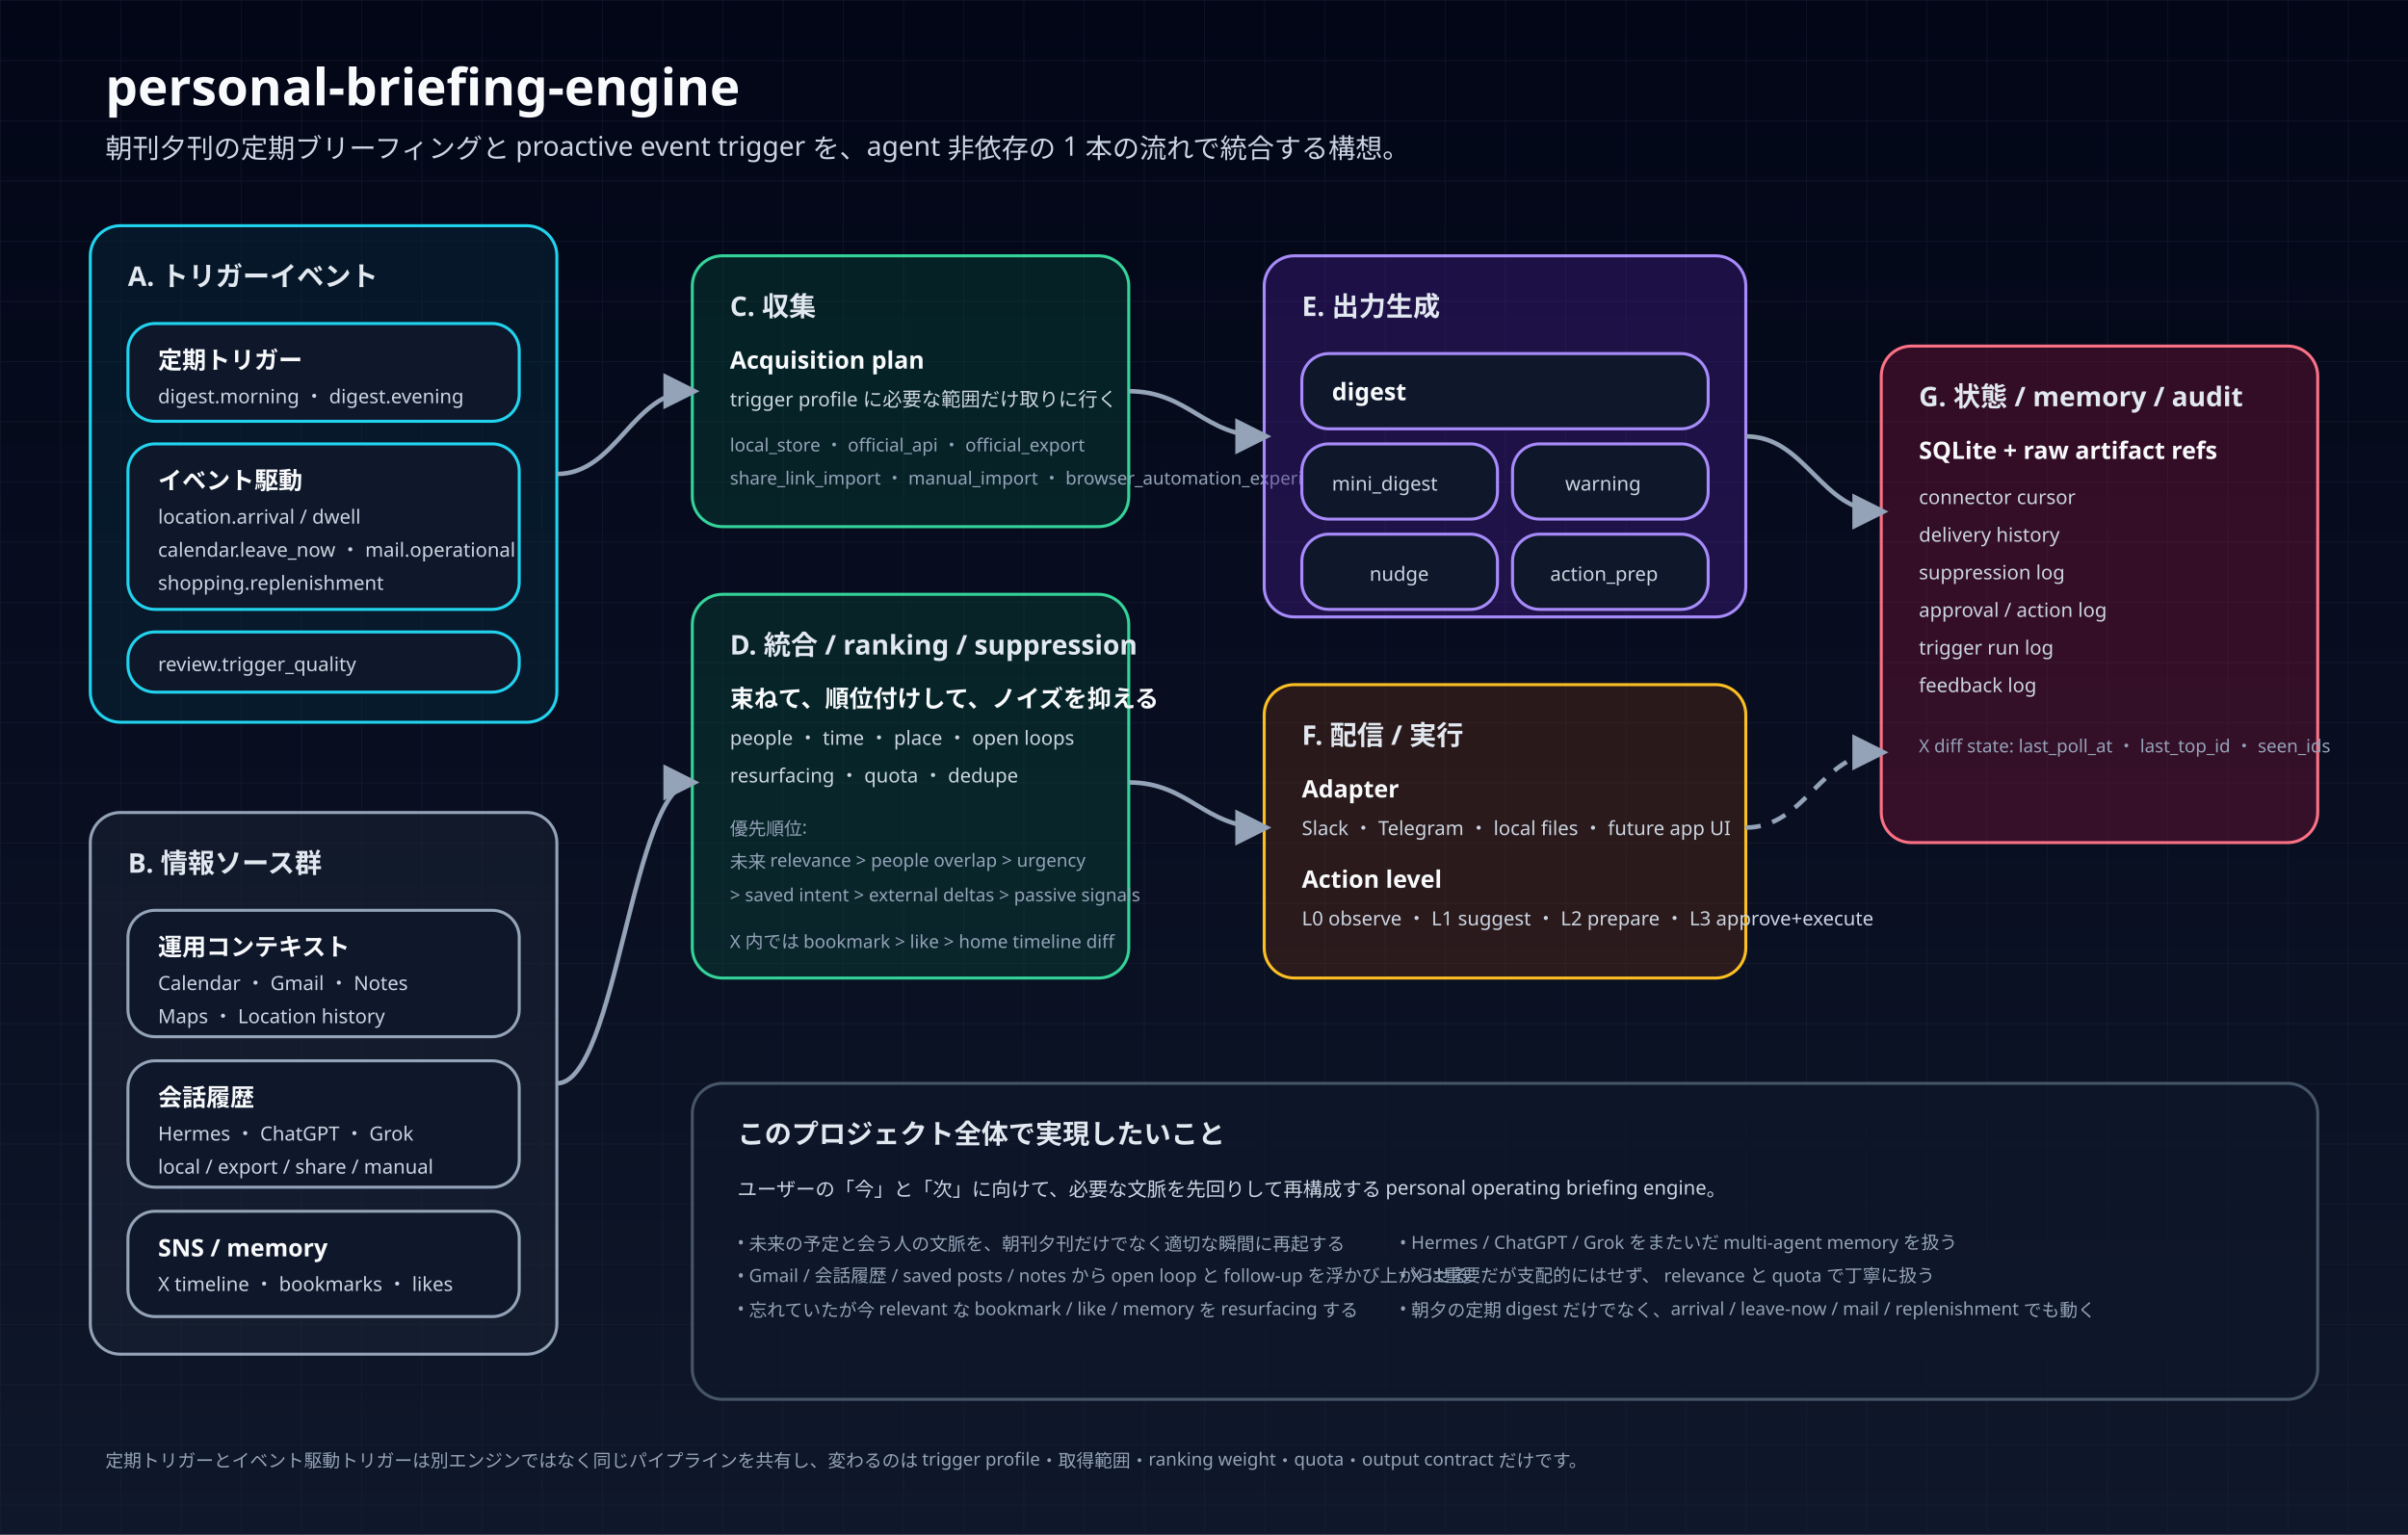
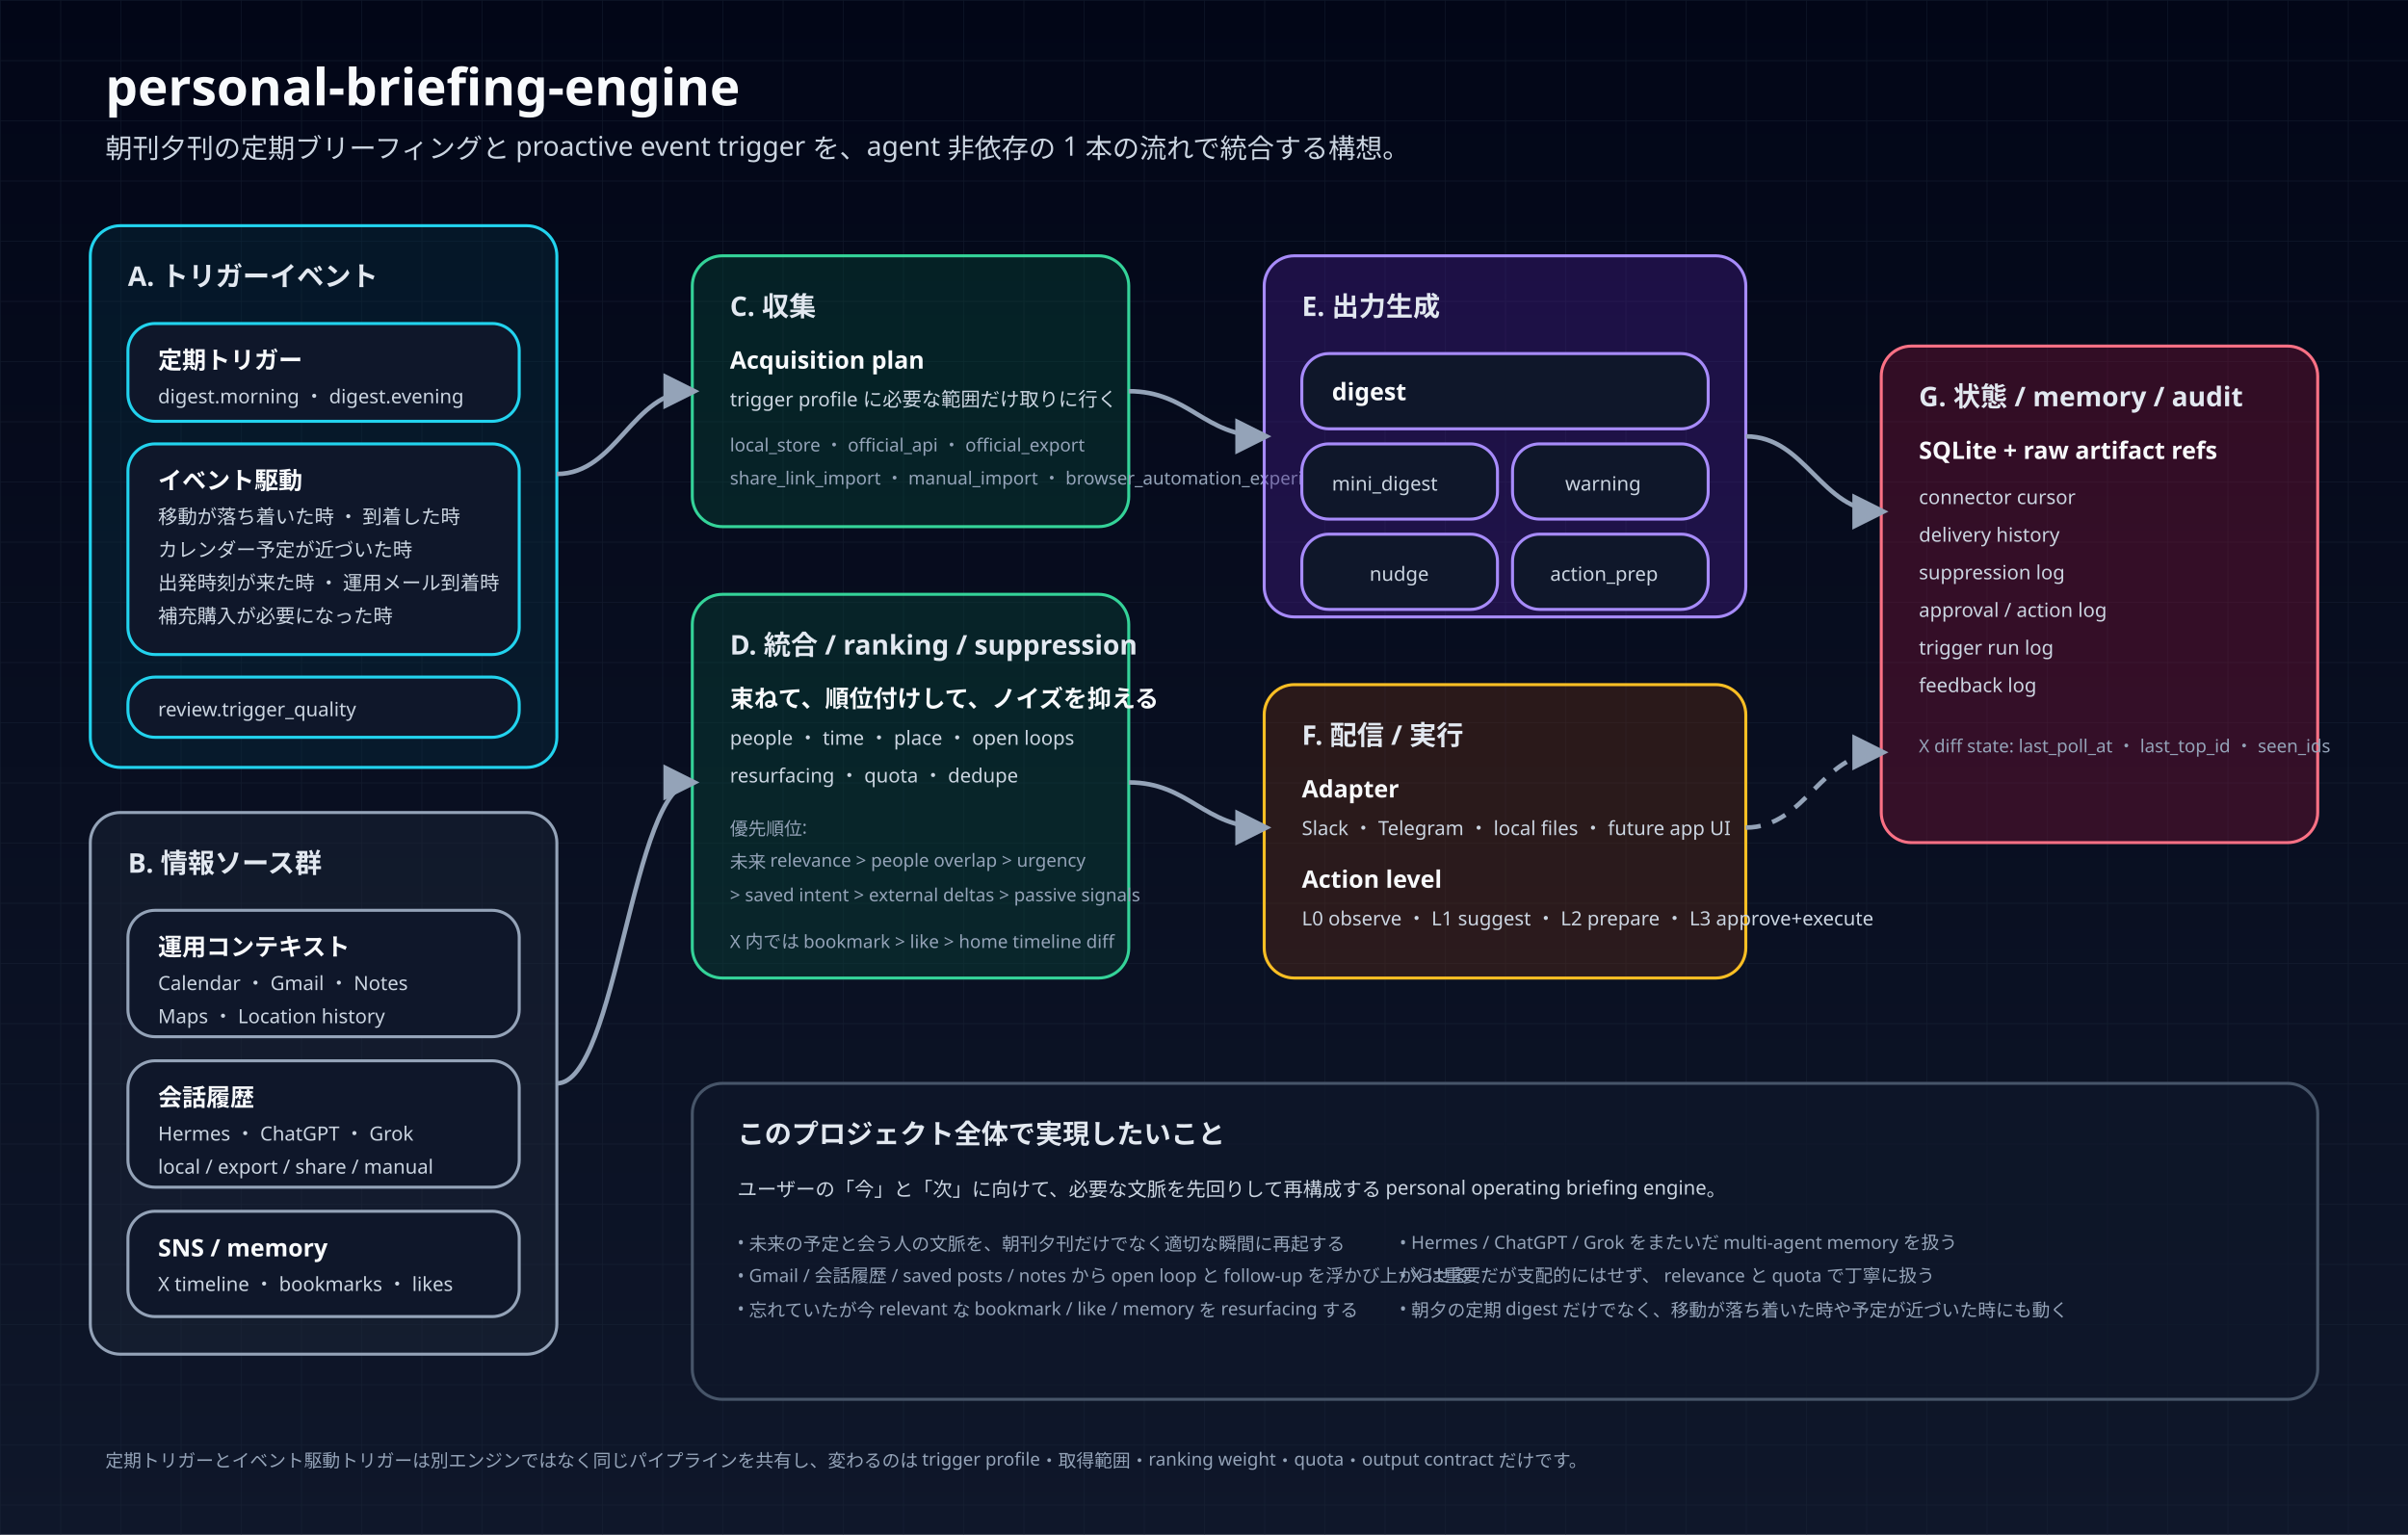
<svg xmlns="http://www.w3.org/2000/svg" width="1600" height="1020" viewBox="0 0 1600 1020" role="img" aria-labelledby="title desc">
  <defs>
    <linearGradient id="bg" x1="0" y1="0" x2="0" y2="1">
      <stop offset="0%" stop-color="#020617" />
      <stop offset="100%" stop-color="#0f172a" />
    </linearGradient>
    <pattern id="grid" width="40" height="40" patternUnits="userSpaceOnUse">
      <path d="M 40 0 L 0 0 0 40" fill="none" stroke="#1e293b" stroke-width="1" />
    </pattern>
    <marker id="arrow" viewBox="0 0 10 10" refX="8" refY="5" markerWidth="8" markerHeight="8" orient="auto-start-reverse">
      <path d="M 0 0 L 10 5 L 0 10 z" fill="#94a3b8" />
    </marker>
    <style>
      .title { font: 700 34px 'Hiragino Sans','Yu Gothic UI','Meiryo',sans-serif; fill: #f8fafc; }
      .subtitle { font: 500 18px 'Hiragino Sans','Yu Gothic UI','Meiryo',sans-serif; fill: #cbd5e1; }
      .section { font: 700 18px 'Hiragino Sans','Yu Gothic UI','Meiryo',sans-serif; fill: #e2e8f0; }
      .label { font: 600 16px 'Hiragino Sans','Yu Gothic UI','Meiryo',sans-serif; fill: #f8fafc; }
      .small { font: 500 13px 'Hiragino Sans','Yu Gothic UI','Meiryo',sans-serif; fill: #cbd5e1; }
      .tiny { font: 500 12px 'Hiragino Sans','Yu Gothic UI','Meiryo',sans-serif; fill: #94a3b8; }
      .box { rx: 20; stroke-width: 2; }
      .card { rx: 18; stroke-width: 2; }
      .arrow { stroke: #94a3b8; stroke-width: 3; fill: none; marker-end: url(#arrow); }
      .dashed { stroke-dasharray: 10 8; }
    </style>
  </defs>
  <rect width="1600" height="1020" fill="url(#bg)" />
  <rect width="1600" height="1020" fill="url(#grid)" opacity="0.45" />
  <text x="70" y="70" class="title">personal-briefing-engine</text>
  <text x="70" y="105" class="subtitle">朝刊夕刊の定期ブリーフィングと proactive event trigger を、agent 非依存の 1 本の流れで統合する構想。</text>
-   <rect x="60" y="150" width="310" height="330" class="box" fill="rgba(8,51,68,0.35)" stroke="#22d3ee" />
+   <rect x="60" y="150" width="310" height="360" class="box" fill="rgba(8,51,68,0.35)" stroke="#22d3ee" />
  <text x="85" y="190" class="section">A. トリガーイベント</text>
  <rect x="85" y="215" width="260" height="65" class="card" fill="#0f172a" stroke="#22d3ee" />
  <text x="105" y="245" class="label">定期トリガー</text>
  <text x="105" y="268" class="small">digest.morning ・ digest.evening</text>
-   <rect x="85" y="295" width="260" height="110" class="card" fill="#0f172a" stroke="#22d3ee" />
+   <rect x="85" y="295" width="260" height="140" class="card" fill="#0f172a" stroke="#22d3ee" />
  <text x="105" y="325" class="label">イベント駆動</text>
-   <text x="105" y="348" class="small">location.arrival / dwell</text>
-   <text x="105" y="370" class="small">calendar.leave_now ・ mail.operational</text>
-   <text x="105" y="392" class="small">shopping.replenishment</text>
-   <rect x="85" y="420" width="260" height="40" class="card" fill="#0f172a" stroke="#22d3ee" />
-   <text x="105" y="446" class="small">review.trigger_quality</text>
+   <text x="105" y="348" class="small">移動が落ち着いた時 ・ 到着した時</text>
+   <text x="105" y="370" class="small">カレンダー予定が近づいた時</text>
+   <text x="105" y="392" class="small">出発時刻が来た時 ・ 運用メール到着時</text>
+   <text x="105" y="414" class="small">補充購入が必要になった時</text>
+   <rect x="85" y="450" width="260" height="40" class="card" fill="#0f172a" stroke="#22d3ee" />
+   <text x="105" y="476" class="small">review.trigger_quality</text>
  <rect x="60" y="540" width="310" height="360" class="box" fill="rgba(30,41,59,0.4)" stroke="#94a3b8" />
  <text x="85" y="580" class="section">B. 情報ソース群</text>
  <rect x="85" y="605" width="260" height="84" class="card" fill="#0f172a" stroke="#94a3b8" />
  <text x="105" y="635" class="label">運用コンテキスト</text>
  <text x="105" y="658" class="small">Calendar ・ Gmail ・ Notes</text>
  <text x="105" y="680" class="small">Maps ・ Location history</text>
  <rect x="85" y="705" width="260" height="84" class="card" fill="#0f172a" stroke="#94a3b8" />
  <text x="105" y="735" class="label">会話履歴</text>
  <text x="105" y="758" class="small">Hermes ・ ChatGPT ・ Grok</text>
  <text x="105" y="780" class="small">local / export / share / manual</text>
  <rect x="85" y="805" width="260" height="70" class="card" fill="#0f172a" stroke="#94a3b8" />
  <text x="105" y="835" class="label">SNS / memory</text>
  <text x="105" y="858" class="small">X timeline ・ bookmarks ・ likes</text>
  <rect x="460" y="170" width="290" height="180" class="box" fill="rgba(6,78,59,0.35)" stroke="#34d399" />
  <text x="485" y="210" class="section">C. 収集</text>
  <text x="485" y="245" class="label">Acquisition plan</text>
  <text x="485" y="270" class="small">trigger profile に必要な範囲だけ取りに行く</text>
  <text x="485" y="300" class="tiny">local_store ・ official_api ・ official_export</text>
  <text x="485" y="322" class="tiny">share_link_import ・ manual_import ・ browser_automation_experimental</text>
  <rect x="460" y="395" width="290" height="255" class="box" fill="rgba(6,78,59,0.35)" stroke="#34d399" />
  <text x="485" y="435" class="section">D. 統合 / ranking / suppression</text>
  <text x="485" y="470" class="label">束ねて、順位付けして、ノイズを抑える</text>
  <text x="485" y="495" class="small">people ・ time ・ place ・ open loops</text>
  <text x="485" y="520" class="small">resurfacing ・ quota ・ dedupe</text>
  <text x="485" y="555" class="tiny">優先順位:</text>
  <text x="485" y="577" class="tiny">未来 relevance &gt; people overlap &gt; urgency</text>
  <text x="485" y="599" class="tiny">&gt; saved intent &gt; external deltas &gt; passive signals</text>
  <text x="485" y="630" class="tiny">X 内では bookmark &gt; like &gt; home timeline diff</text>
  <rect x="840" y="170" width="320" height="240" class="box" fill="rgba(76,29,149,0.35)" stroke="#a78bfa" />
  <text x="865" y="210" class="section">E. 出力生成</text>
  <rect x="865" y="235" width="270" height="50" class="card" fill="#0f172a" stroke="#a78bfa" />
  <text x="885" y="266" class="label">digest</text>
  <rect x="865" y="295" width="130" height="50" class="card" fill="#0f172a" stroke="#a78bfa" />
  <text x="885" y="326" class="small">mini_digest</text>
  <rect x="1005" y="295" width="130" height="50" class="card" fill="#0f172a" stroke="#a78bfa" />
  <text x="1040" y="326" class="small">warning</text>
  <rect x="865" y="355" width="130" height="50" class="card" fill="#0f172a" stroke="#a78bfa" />
  <text x="910" y="386" class="small">nudge</text>
  <rect x="1005" y="355" width="130" height="50" class="card" fill="#0f172a" stroke="#a78bfa" />
  <text x="1030" y="386" class="small">action_prep</text>
  <rect x="840" y="455" width="320" height="195" class="box" fill="rgba(120,53,15,0.30)" stroke="#fbbf24" />
  <text x="865" y="495" class="section">F. 配信 / 実行</text>
  <text x="865" y="530" class="label">Adapter</text>
  <text x="865" y="555" class="small">Slack ・ Telegram ・ local files ・ future app UI</text>
  <text x="865" y="590" class="label">Action level</text>
  <text x="865" y="615" class="small">L0 observe ・ L1 suggest ・ L2 prepare ・ L3 approve+execute</text>
  <rect x="1250" y="230" width="290" height="330" class="box" fill="rgba(136,19,55,0.35)" stroke="#fb7185" />
  <text x="1275" y="270" class="section">G. 状態 / memory / audit</text>
  <text x="1275" y="305" class="label">SQLite + raw artifact refs</text>
  <text x="1275" y="335" class="small">connector cursor</text>
  <text x="1275" y="360" class="small">delivery history</text>
  <text x="1275" y="385" class="small">suppression log</text>
  <text x="1275" y="410" class="small">approval / action log</text>
  <text x="1275" y="435" class="small">trigger run log</text>
  <text x="1275" y="460" class="small">feedback log</text>
  <text x="1275" y="500" class="tiny">X diff state: last_poll_at ・ last_top_id ・ seen_ids</text>
  <rect x="460" y="720" width="1080" height="210" class="box" fill="rgba(15,23,42,0.65)" stroke="#475569" />
  <text x="490" y="760" class="section">このプロジェクト全体で実現したいこと</text>
  <text x="490" y="795" class="small">ユーザーの「今」と「次」に向けて、必要な文脈を先回りして再構成する personal operating briefing engine。</text>
  <text x="490" y="830" class="tiny">• 未来の予定と会う人の文脈を、朝刊夕刊だけでなく適切な瞬間に再起する</text>
  <text x="490" y="852" class="tiny">• Gmail / 会話履歴 / saved posts / notes から open loop と follow-up を浮かび上がらせる</text>
  <text x="490" y="874" class="tiny">• 忘れていたが今 relevant な bookmark / like / memory を resurfacing する</text>
  <text x="930" y="830" class="tiny">• Hermes / ChatGPT / Grok をまたいだ multi-agent memory を扱う</text>
  <text x="930" y="852" class="tiny">• X は重要だが支配的にはせず、 relevance と quota で丁寧に扱う</text>
-   <text x="930" y="874" class="tiny">• 朝夕の定期 digest だけでなく、arrival / leave-now / mail / replenishment でも動く</text>
+   <text x="930" y="874" class="tiny">• 朝夕の定期 digest だけでなく、移動が落ち着いた時や予定が近づいた時にも動く</text>
  <path d="M 370 315 C 410 315, 420 260, 460 260" class="arrow" />
  <path d="M 370 720 C 410 720, 420 520, 460 520" class="arrow" />
  <path d="M 750 260 C 790 260, 800 290, 840 290" class="arrow" />
  <path d="M 750 520 C 790 520, 800 550, 840 550" class="arrow" />
  <path d="M 1160 290 C 1200 290, 1210 340, 1250 340" class="arrow" />
  <path d="M 1160 550 C 1200 550, 1210 500, 1250 500" class="arrow dashed" />
  <text x="70" y="975" class="tiny">定期トリガーとイベント駆動トリガーは別エンジンではなく同じパイプラインを共有し、変わるのは trigger profile・取得範囲・ranking weight・quota・output contract だけです。</text>
</svg>
